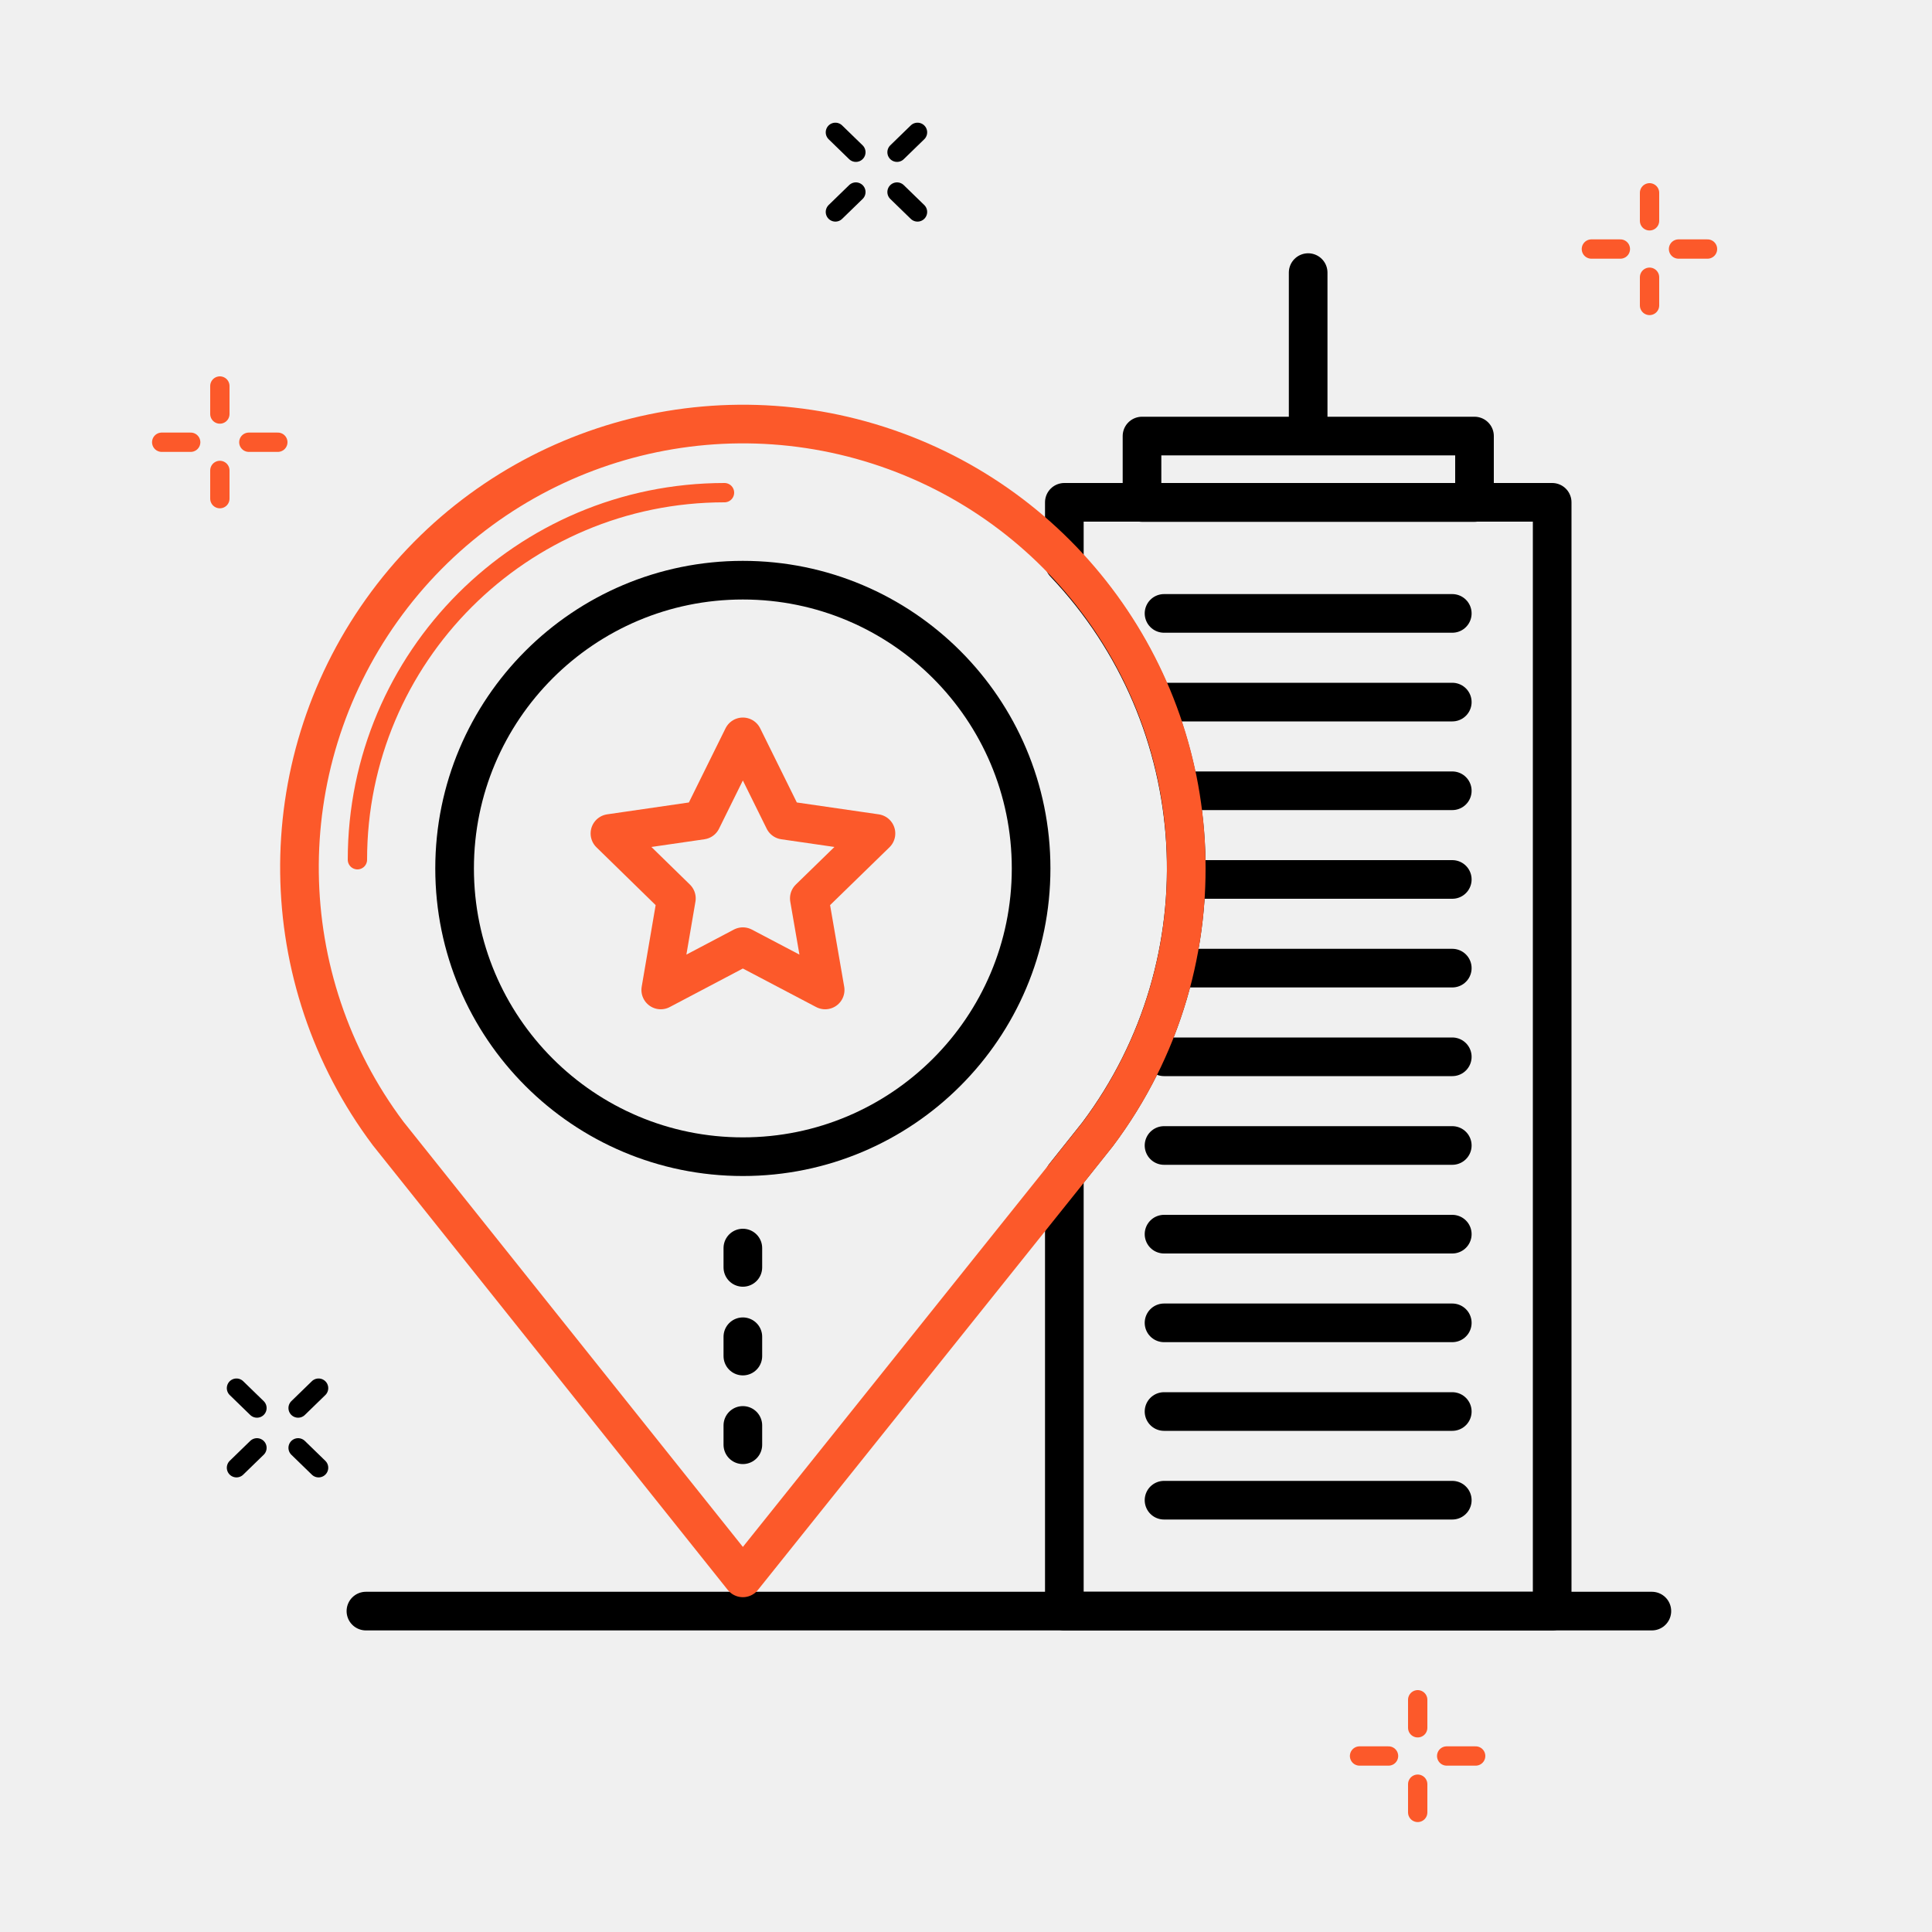
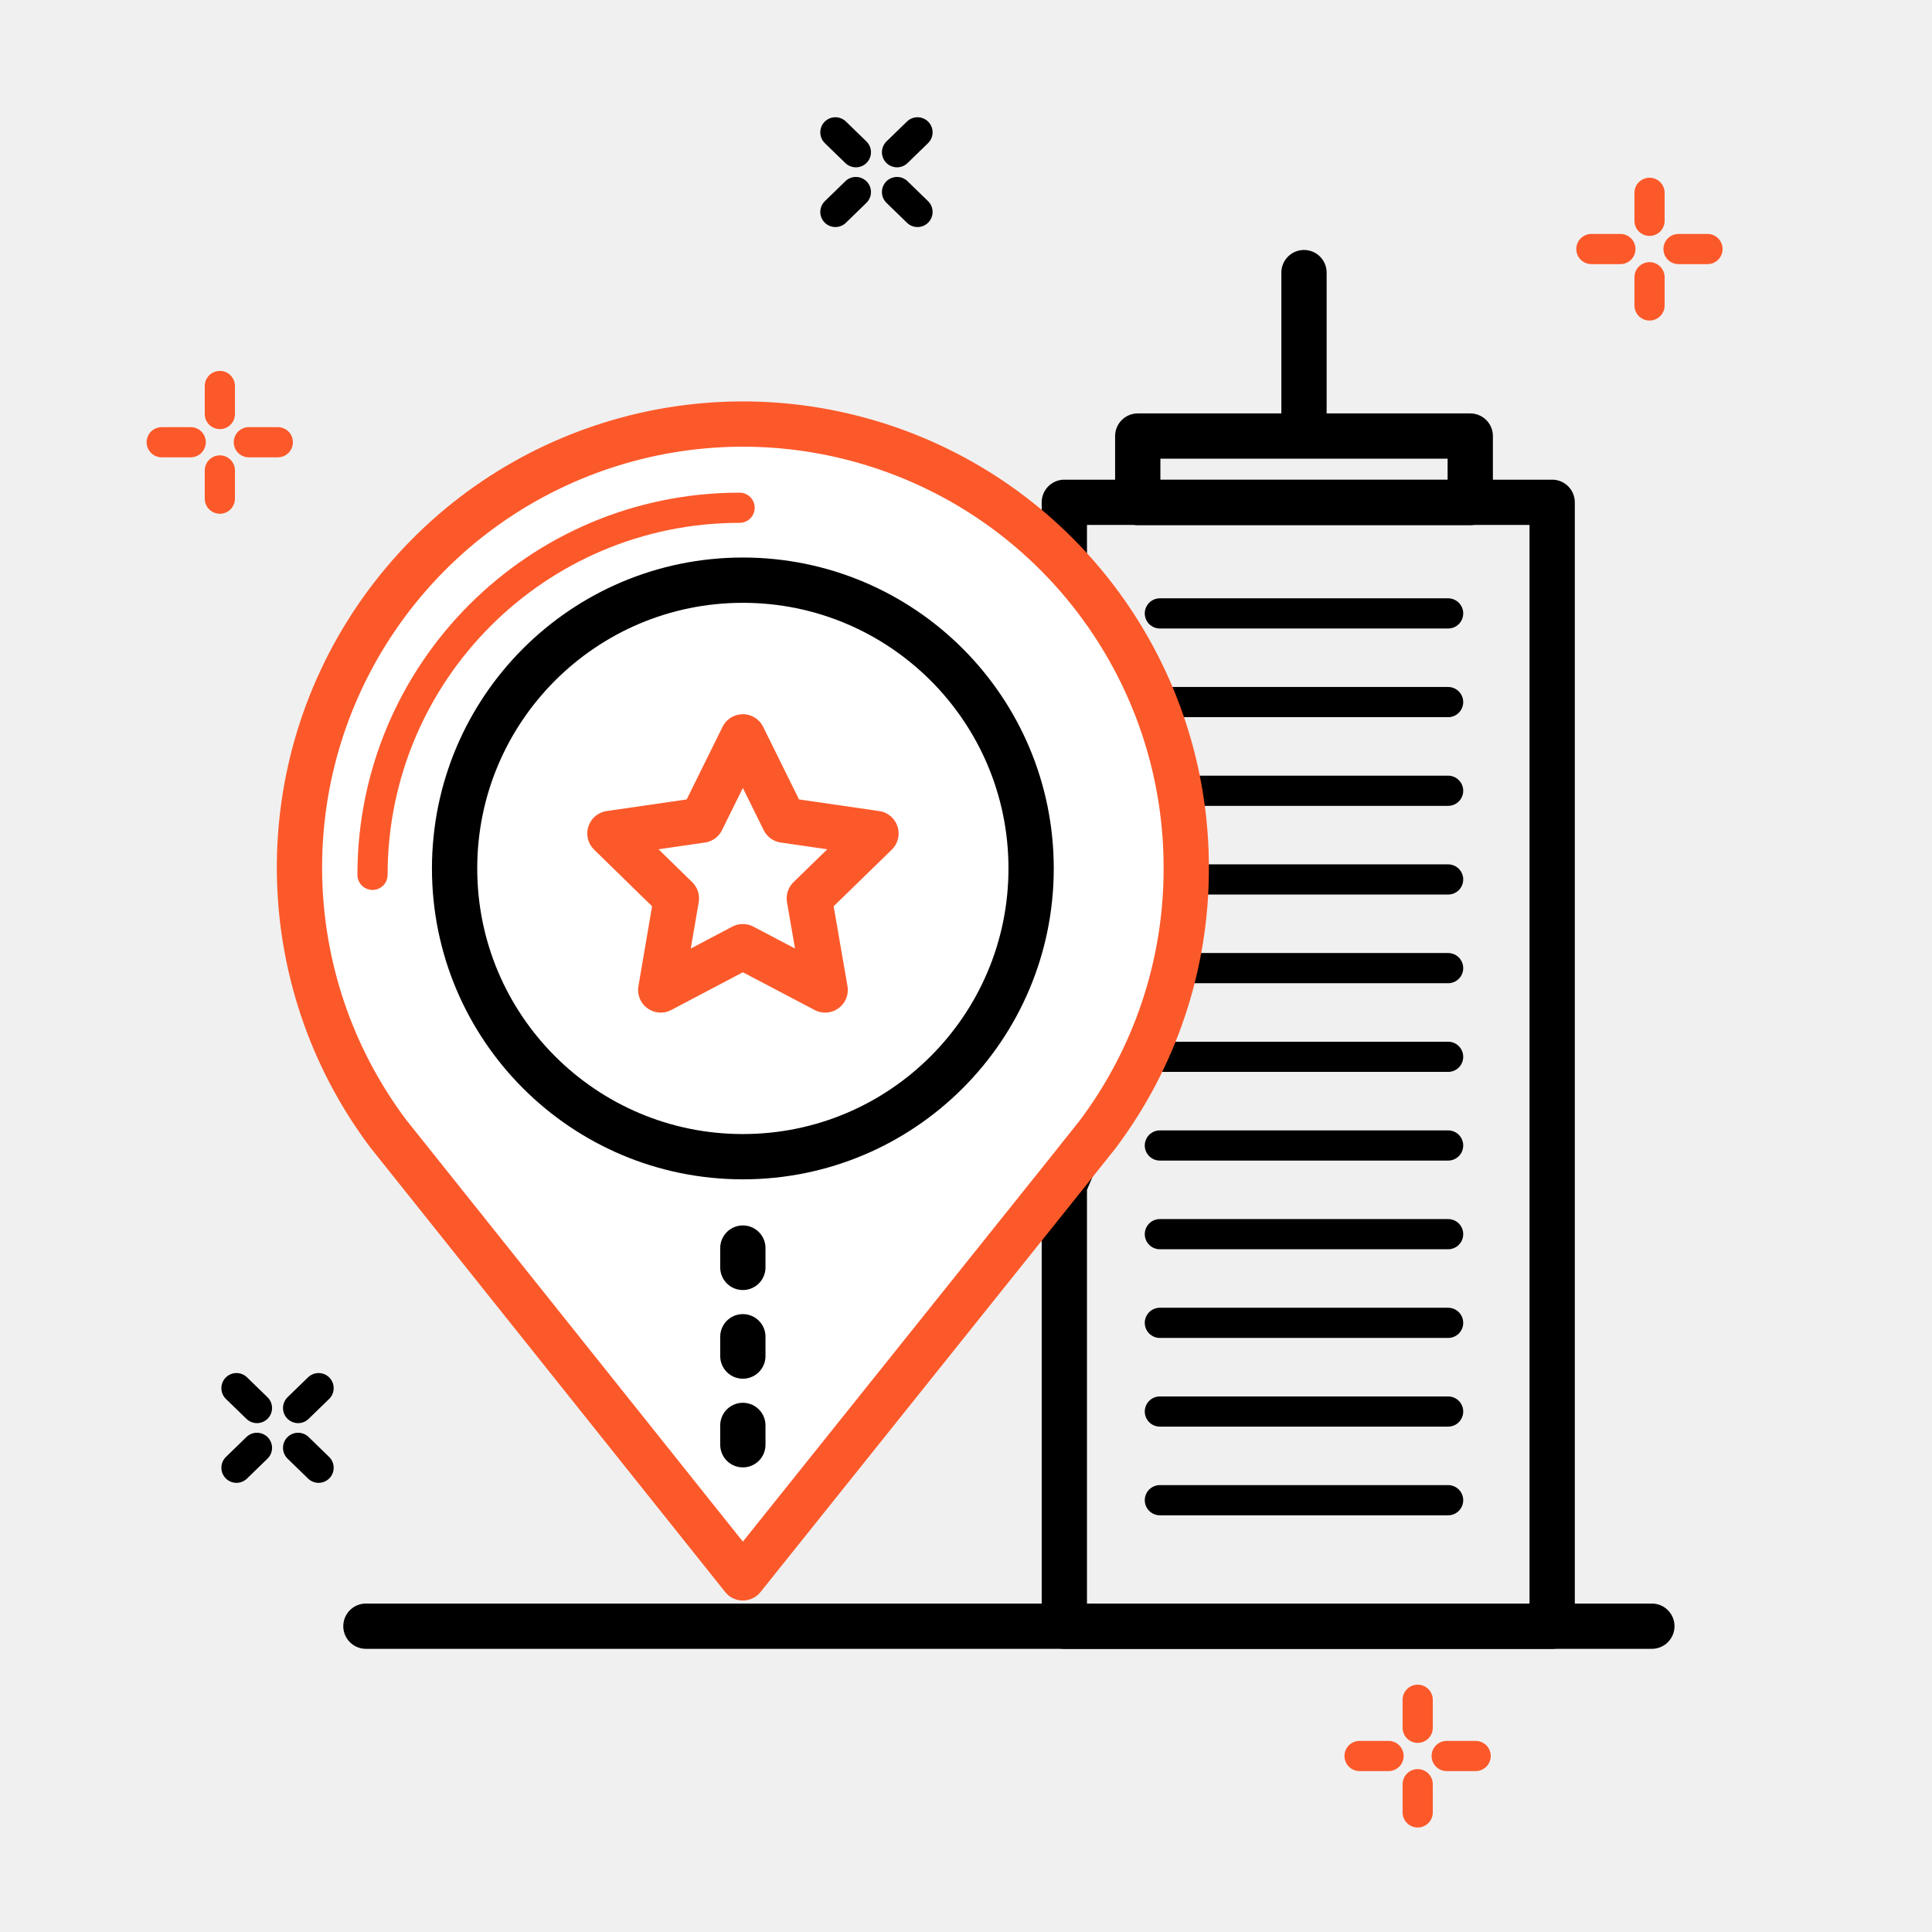
- <svg xmlns="http://www.w3.org/2000/svg" id="Слой_1" data-name="Слой 1" viewBox="0 0 100 100">
+ <svg xmlns="http://www.w3.org/2000/svg" id="Слой_1" data-name="Слой 1" viewBox="0 0 128 128">
  <defs>
-     <style>
-       .cls-1, .cls-2, .cls-3, .cls-4, .cls-5, .cls-6 {
-         fill: none;
-       }
- 
-       .cls-2, .cls-5 {
-         stroke: #000;
-       }
- 
-       .cls-2, .cls-3, .cls-4, .cls-5, .cls-6 {
-         stroke-linecap: round;
-       }
- 
-       .cls-2, .cls-3, .cls-6 {
-         stroke-linejoin: round;
-       }
- 
-       .cls-2, .cls-3 {
-         stroke-width: 2px;
-       }
- 
-       .cls-3, .cls-4, .cls-6 {
-         stroke: #fc592a;
-       }
- 
-       .cls-4, .cls-5 {
-         stroke-miterlimit: 10;
-       }
-     </style>
+     <style>.cls-1,.cls-2,.cls-3,.cls-5,.cls-6,.cls-7,.cls-8{fill:none;}.cls-2,.cls-3,.cls-7{stroke:#000;}.cls-2,.cls-3,.cls-4,.cls-5,.cls-6,.cls-7,.cls-8{stroke-linecap:round;}.cls-2,.cls-3,.cls-4,.cls-5,.cls-8{stroke-linejoin:round;}.cls-2,.cls-4,.cls-5{stroke-width:3px;}.cls-3,.cls-6,.cls-7,.cls-8{stroke-width:2px;}.cls-4{fill:#fff;}.cls-4,.cls-5,.cls-6,.cls-8{stroke:#fc592a;}.cls-6,.cls-7{stroke-miterlimit:10;}</style>
  </defs>
-   <g>
-     <rect class="cls-1" width="100" height="100" />
-     <g>
-       <path class="cls-2" d="M80.34,26V83.39H55.09V60.87l1.72-2.16a22.93,22.93,0,0,0-1.72-29.56V26Z" />
-       <rect class="cls-2" x="59.11" y="22.57" width="17.21" height="3.44" />
-       <line class="cls-2" x1="67.71" y1="14.11" x2="67.71" y2="22.14" />
-       <line class="cls-2" x1="85.5" y1="83.39" x2="18.94" y2="83.39" />
-       <line class="cls-2" x1="60.25" y1="31.75" x2="75.17" y2="31.75" />
-       <line class="cls-2" x1="60.25" y1="36.34" x2="75.17" y2="36.34" />
-       <line class="cls-2" x1="61.4" y1="40.93" x2="75.17" y2="40.93" />
-       <line class="cls-2" x1="61.4" y1="45.52" x2="75.17" y2="45.52" />
-       <line class="cls-2" x1="61.17" y1="50.11" x2="75.17" y2="50.11" />
-       <line class="cls-2" x1="60.25" y1="54.7" x2="75.17" y2="54.7" />
-       <line class="cls-2" x1="60.25" y1="59.29" x2="75.17" y2="59.29" />
-       <line class="cls-2" x1="60.25" y1="63.88" x2="75.17" y2="63.88" />
-       <line class="cls-2" x1="60.25" y1="68.47" x2="75.17" y2="68.47" />
-       <line class="cls-2" x1="60.25" y1="73.06" x2="75.17" y2="73.06" />
-       <line class="cls-2" x1="60.25" y1="77.65" x2="75.17" y2="77.65" />
-       <path class="cls-2" d="M16.65,51.83" />
-       <path class="cls-3" d="M61.4,44.95a22.86,22.86,0,0,1-4.59,13.77l-1.72,2.16L38.45,81.67l-18.36-23A22.95,22.95,0,1,1,61.4,44.95Z" />
-       <circle class="cls-2" cx="38.45" cy="44.95" r="14.92" />
-       <polygon class="cls-3" points="38.45 49 42.71 51.24 41.89 46.5 45.34 43.14 40.58 42.45 38.45 38.14 36.32 42.45 31.57 43.14 35.01 46.5 34.2 51.24 38.45 49" />
-       <line class="cls-2" x1="38.45" y1="64.6" x2="38.45" y2="65.6" />
-       <line class="cls-2" x1="38.45" y1="69.19" x2="38.45" y2="70.19" />
-       <line class="cls-2" x1="38.45" y1="73.78" x2="38.45" y2="74.78" />
-     </g>
-     <g>
-       <line class="cls-4" x1="85.38" y1="11.43" x2="85.38" y2="9.98" />
-       <line class="cls-4" x1="85.38" y1="15.81" x2="85.38" y2="14.35" />
-       <line class="cls-4" x1="88.38" y1="12.89" x2="86.88" y2="12.89" />
-       <line class="cls-4" x1="83.87" y1="12.89" x2="82.37" y2="12.89" />
-     </g>
-     <g>
-       <line class="cls-4" x1="11.38" y1="21.43" x2="11.38" y2="19.98" />
-       <line class="cls-4" x1="11.38" y1="25.81" x2="11.38" y2="24.35" />
-       <line class="cls-4" x1="14.38" y1="22.89" x2="12.88" y2="22.89" />
-       <line class="cls-4" x1="9.87" y1="22.89" x2="8.37" y2="22.89" />
-     </g>
-     <g>
-       <line class="cls-4" x1="73.38" y1="89.43" x2="73.38" y2="87.98" />
-       <line class="cls-4" x1="73.38" y1="93.81" x2="73.38" y2="92.35" />
-       <line class="cls-4" x1="76.38" y1="90.89" x2="74.88" y2="90.89" />
-       <line class="cls-4" x1="71.87" y1="90.89" x2="70.37" y2="90.89" />
-     </g>
-     <g>
-       <line class="cls-5" x1="15.43" y1="72.88" x2="16.49" y2="71.85" />
-       <line class="cls-5" x1="12.24" y1="75.97" x2="13.3" y2="74.94" />
-       <line class="cls-5" x1="16.49" y1="75.97" x2="15.43" y2="74.94" />
-       <line class="cls-5" x1="13.3" y1="72.88" x2="12.24" y2="71.85" />
-     </g>
-     <g>
-       <line class="cls-5" x1="46.43" y1="7.88" x2="47.49" y2="6.85" />
-       <line class="cls-5" x1="43.24" y1="10.97" x2="44.3" y2="9.94" />
-       <line class="cls-5" x1="47.49" y1="10.97" x2="46.43" y2="9.94" />
-       <line class="cls-5" x1="44.3" y1="7.88" x2="43.24" y2="6.85" />
-     </g>
-     <path class="cls-6" d="M18.5,44.5a19,19,0,0,1,19-19" />
-   </g>
+   <rect class="cls-1" width="128" height="128" />
+   <path class="cls-2" d="M102.835,33.28v74.459h-32.32V78.521l1.202-2.802c-3.08-12.459-1.19-28.539-1.202-38.352V33.28Z" />
+   <rect class="cls-2" x="75.379" y="28.89" width="22.029" height="4.403" />
+   <line class="cls-2" x1="86.393" y1="18.061" x2="86.393" y2="28.339" />
+   <line class="cls-2" x1="109.44" y1="107.739" x2="24.243" y2="107.739" />
+   <line class="cls-3" x1="76.844" y1="40.64" x2="95.942" y2="40.64" />
+   <line class="cls-3" x1="76.844" y1="46.515" x2="95.942" y2="46.515" />
+   <line class="cls-3" x1="78.316" y1="52.39" x2="95.942" y2="52.39" />
+   <line class="cls-3" x1="78.316" y1="58.266" x2="95.942" y2="58.266" />
+   <line class="cls-3" x1="78.022" y1="64.141" x2="95.942" y2="64.141" />
+   <line class="cls-3" x1="76.844" y1="70.016" x2="95.942" y2="70.016" />
+   <line class="cls-3" x1="76.844" y1="75.891" x2="95.942" y2="75.891" />
+   <line class="cls-3" x1="76.844" y1="81.766" x2="95.942" y2="81.766" />
+   <line class="cls-3" x1="76.844" y1="87.642" x2="95.942" y2="87.642" />
+   <line class="cls-3" x1="76.844" y1="93.517" x2="95.942" y2="93.517" />
+   <line class="cls-3" x1="76.844" y1="99.392" x2="95.942" y2="99.392" />
+   <path class="cls-3" d="M21.312,66.342" />
+   <path class="cls-4" d="M78.592,57.536a29.261,29.261,0,0,1-5.875,17.626l-2.202,2.765L49.216,104.538l-23.501-29.44A29.376,29.376,0,1,1,78.592,57.536Z" />
+   <circle class="cls-2" cx="49.216" cy="57.536" r="19.098" />
+   <polygon class="cls-5" points="49.216 62.72 54.669 65.587 53.619 59.52 58.035 55.219 51.942 54.336 49.216 48.819 46.49 54.336 40.41 55.219 44.813 59.52 43.776 65.587 49.216 62.72" />
+   <line class="cls-2" x1="49.216" y1="82.688" x2="49.216" y2="83.968" />
+   <line class="cls-2" x1="49.216" y1="88.563" x2="49.216" y2="89.843" />
+   <line class="cls-2" x1="49.216" y1="94.438" x2="49.216" y2="95.718" />
+   <line class="cls-6" x1="109.286" y1="14.63" x2="109.286" y2="12.774" />
+   <line class="cls-6" x1="109.286" y1="20.237" x2="109.286" y2="18.368" />
+   <line class="cls-6" x1="113.126" y1="16.499" x2="111.206" y2="16.499" />
+   <line class="cls-6" x1="107.354" y1="16.499" x2="105.434" y2="16.499" />
+   <line class="cls-6" x1="14.566" y1="27.43" x2="14.566" y2="25.574" />
+   <line class="cls-6" x1="14.566" y1="33.037" x2="14.566" y2="31.168" />
+   <line class="cls-6" x1="18.406" y1="29.299" x2="16.486" y2="29.299" />
+   <line class="cls-6" x1="12.634" y1="29.299" x2="10.714" y2="29.299" />
+   <line class="cls-6" x1="93.926" y1="114.47" x2="93.926" y2="112.614" />
+   <line class="cls-6" x1="93.926" y1="120.077" x2="93.926" y2="118.208" />
+   <line class="cls-6" x1="97.766" y1="116.339" x2="95.846" y2="116.339" />
+   <line class="cls-6" x1="91.994" y1="116.339" x2="90.074" y2="116.339" />
+   <line class="cls-7" x1="19.75" y1="93.286" x2="21.107" y2="91.968" />
+   <line class="cls-7" x1="15.667" y1="97.242" x2="17.024" y2="95.923" />
+   <line class="cls-7" x1="21.107" y1="97.242" x2="19.75" y2="95.923" />
+   <line class="cls-7" x1="17.024" y1="93.286" x2="15.667" y2="91.968" />
+   <line class="cls-7" x1="59.43" y1="10.086" x2="60.787" y2="8.768" />
+   <line class="cls-7" x1="55.347" y1="14.042" x2="56.704" y2="12.723" />
+   <line class="cls-7" x1="60.787" y1="14.042" x2="59.43" y2="12.723" />
+   <line class="cls-7" x1="56.704" y1="10.086" x2="55.347" y2="8.768" />
+   <path class="cls-8" d="M24.68,57.96A24.32,24.32,0,0,1,49,33.64" />
</svg>
